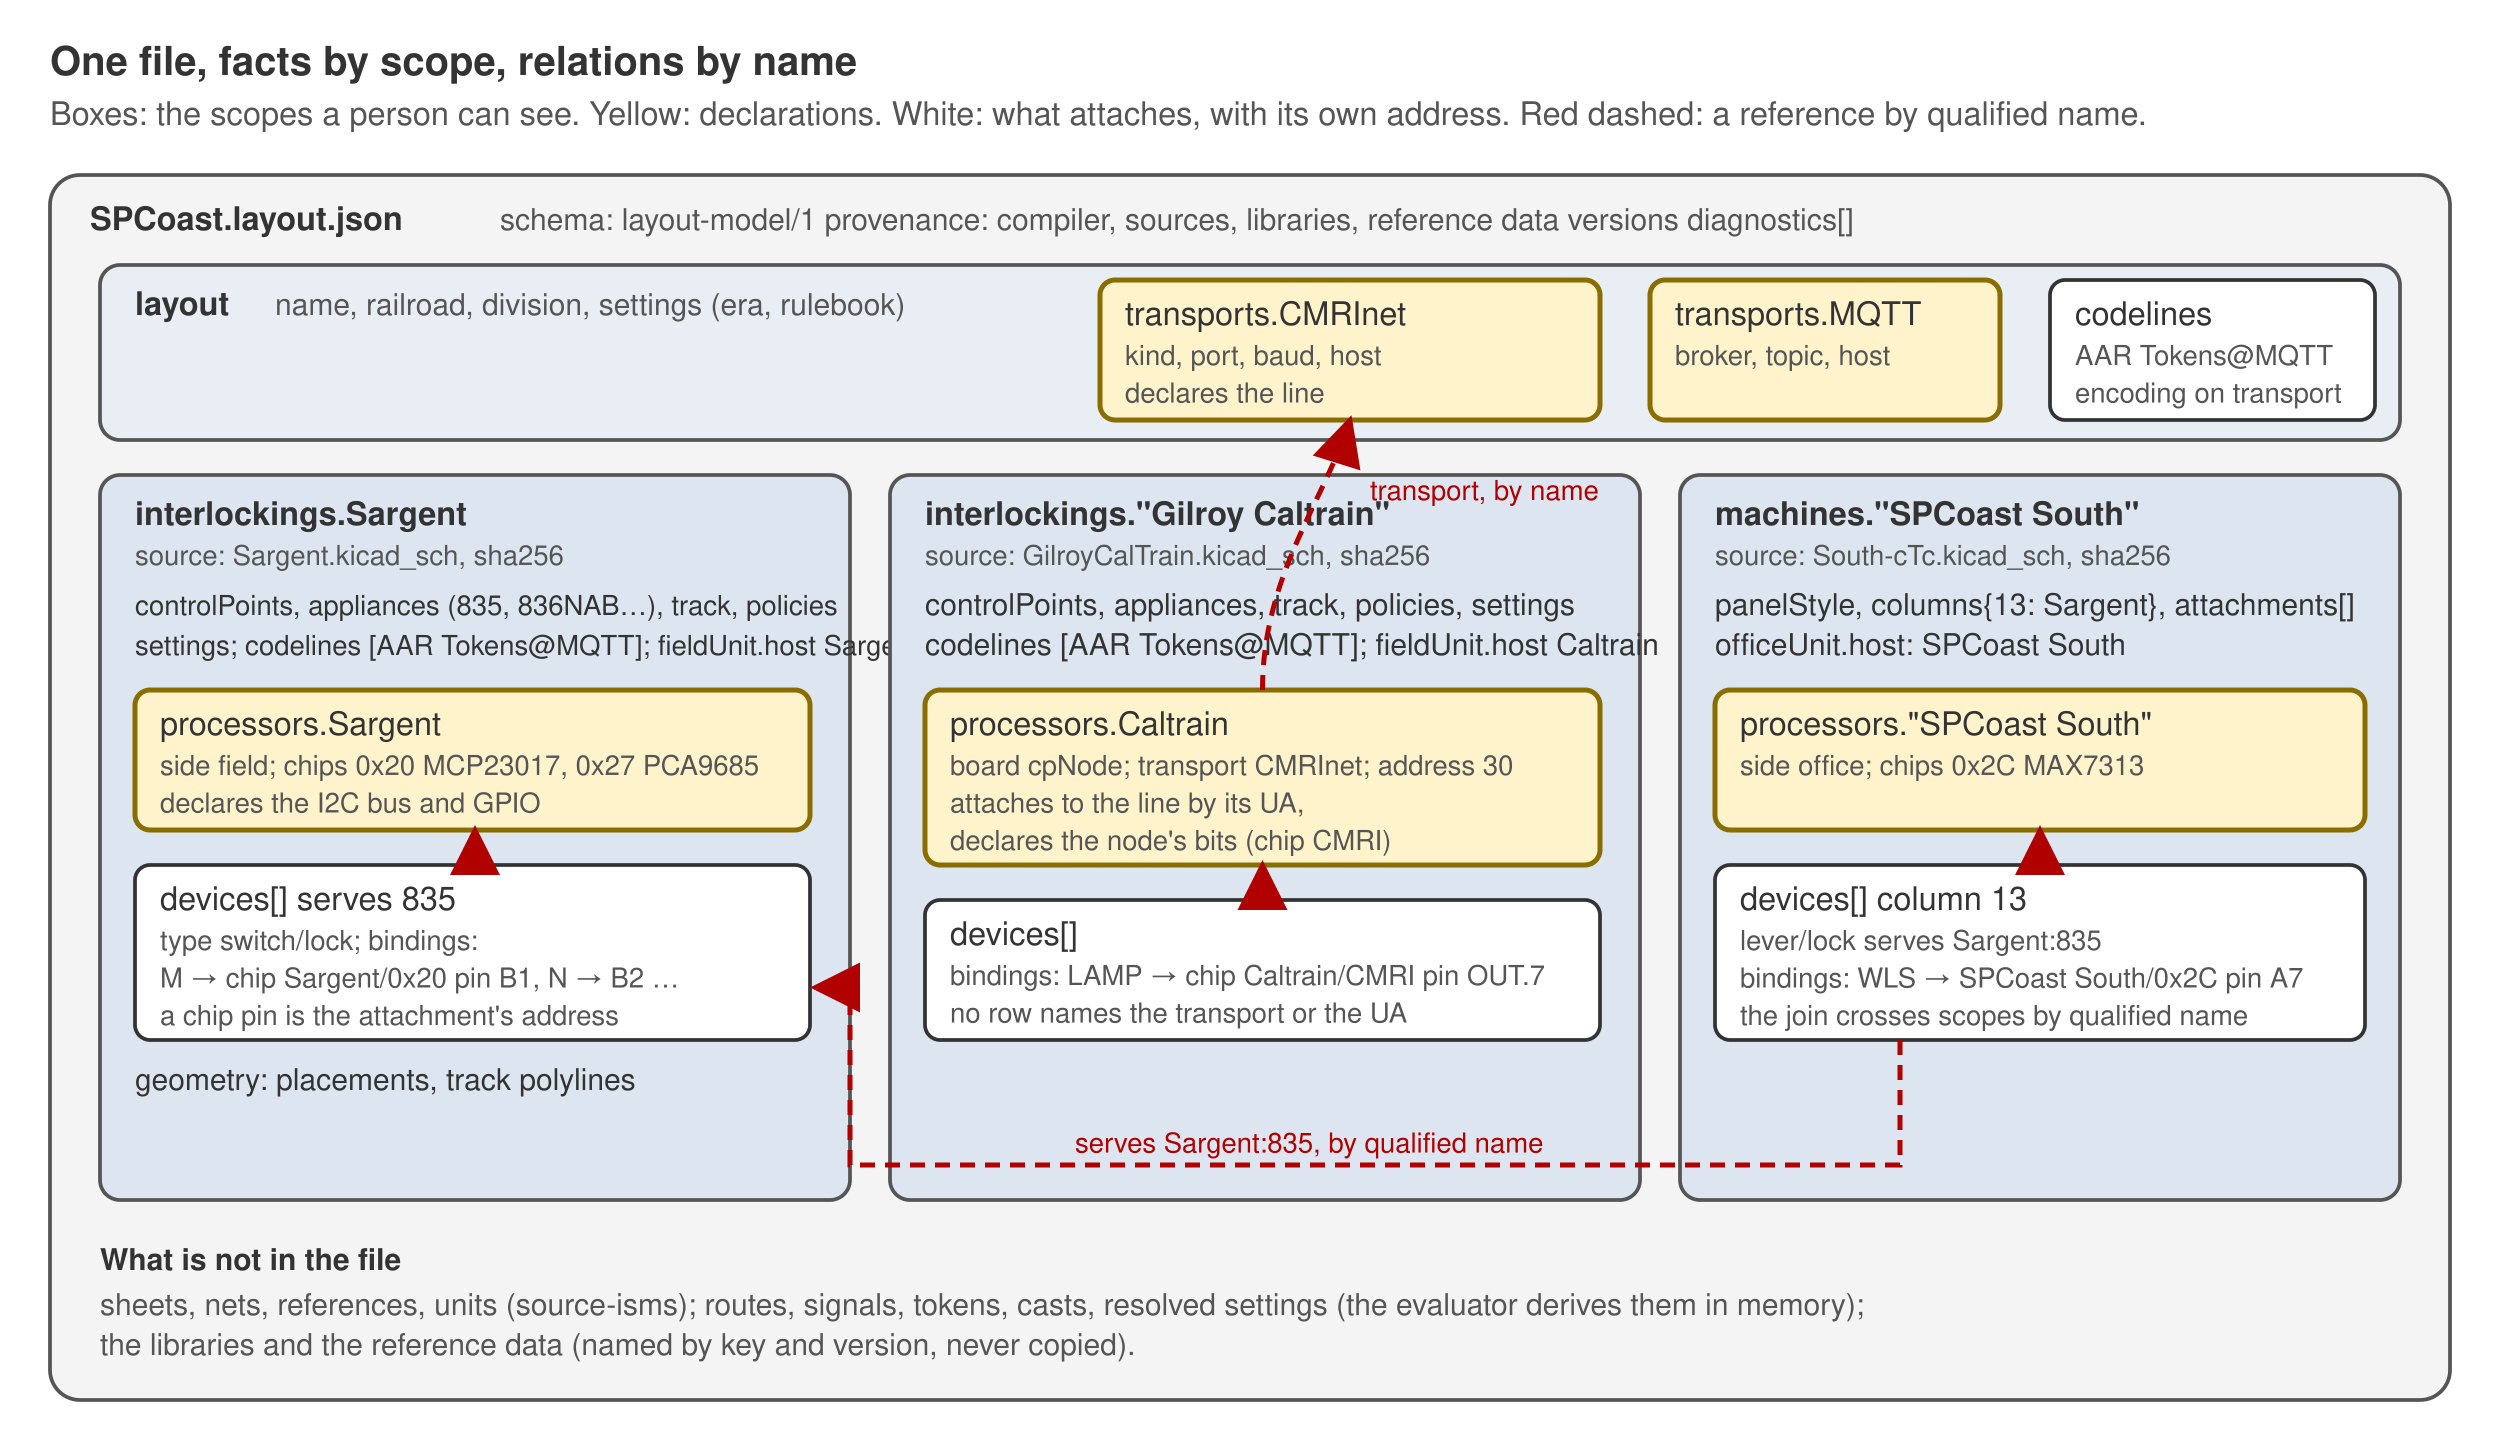
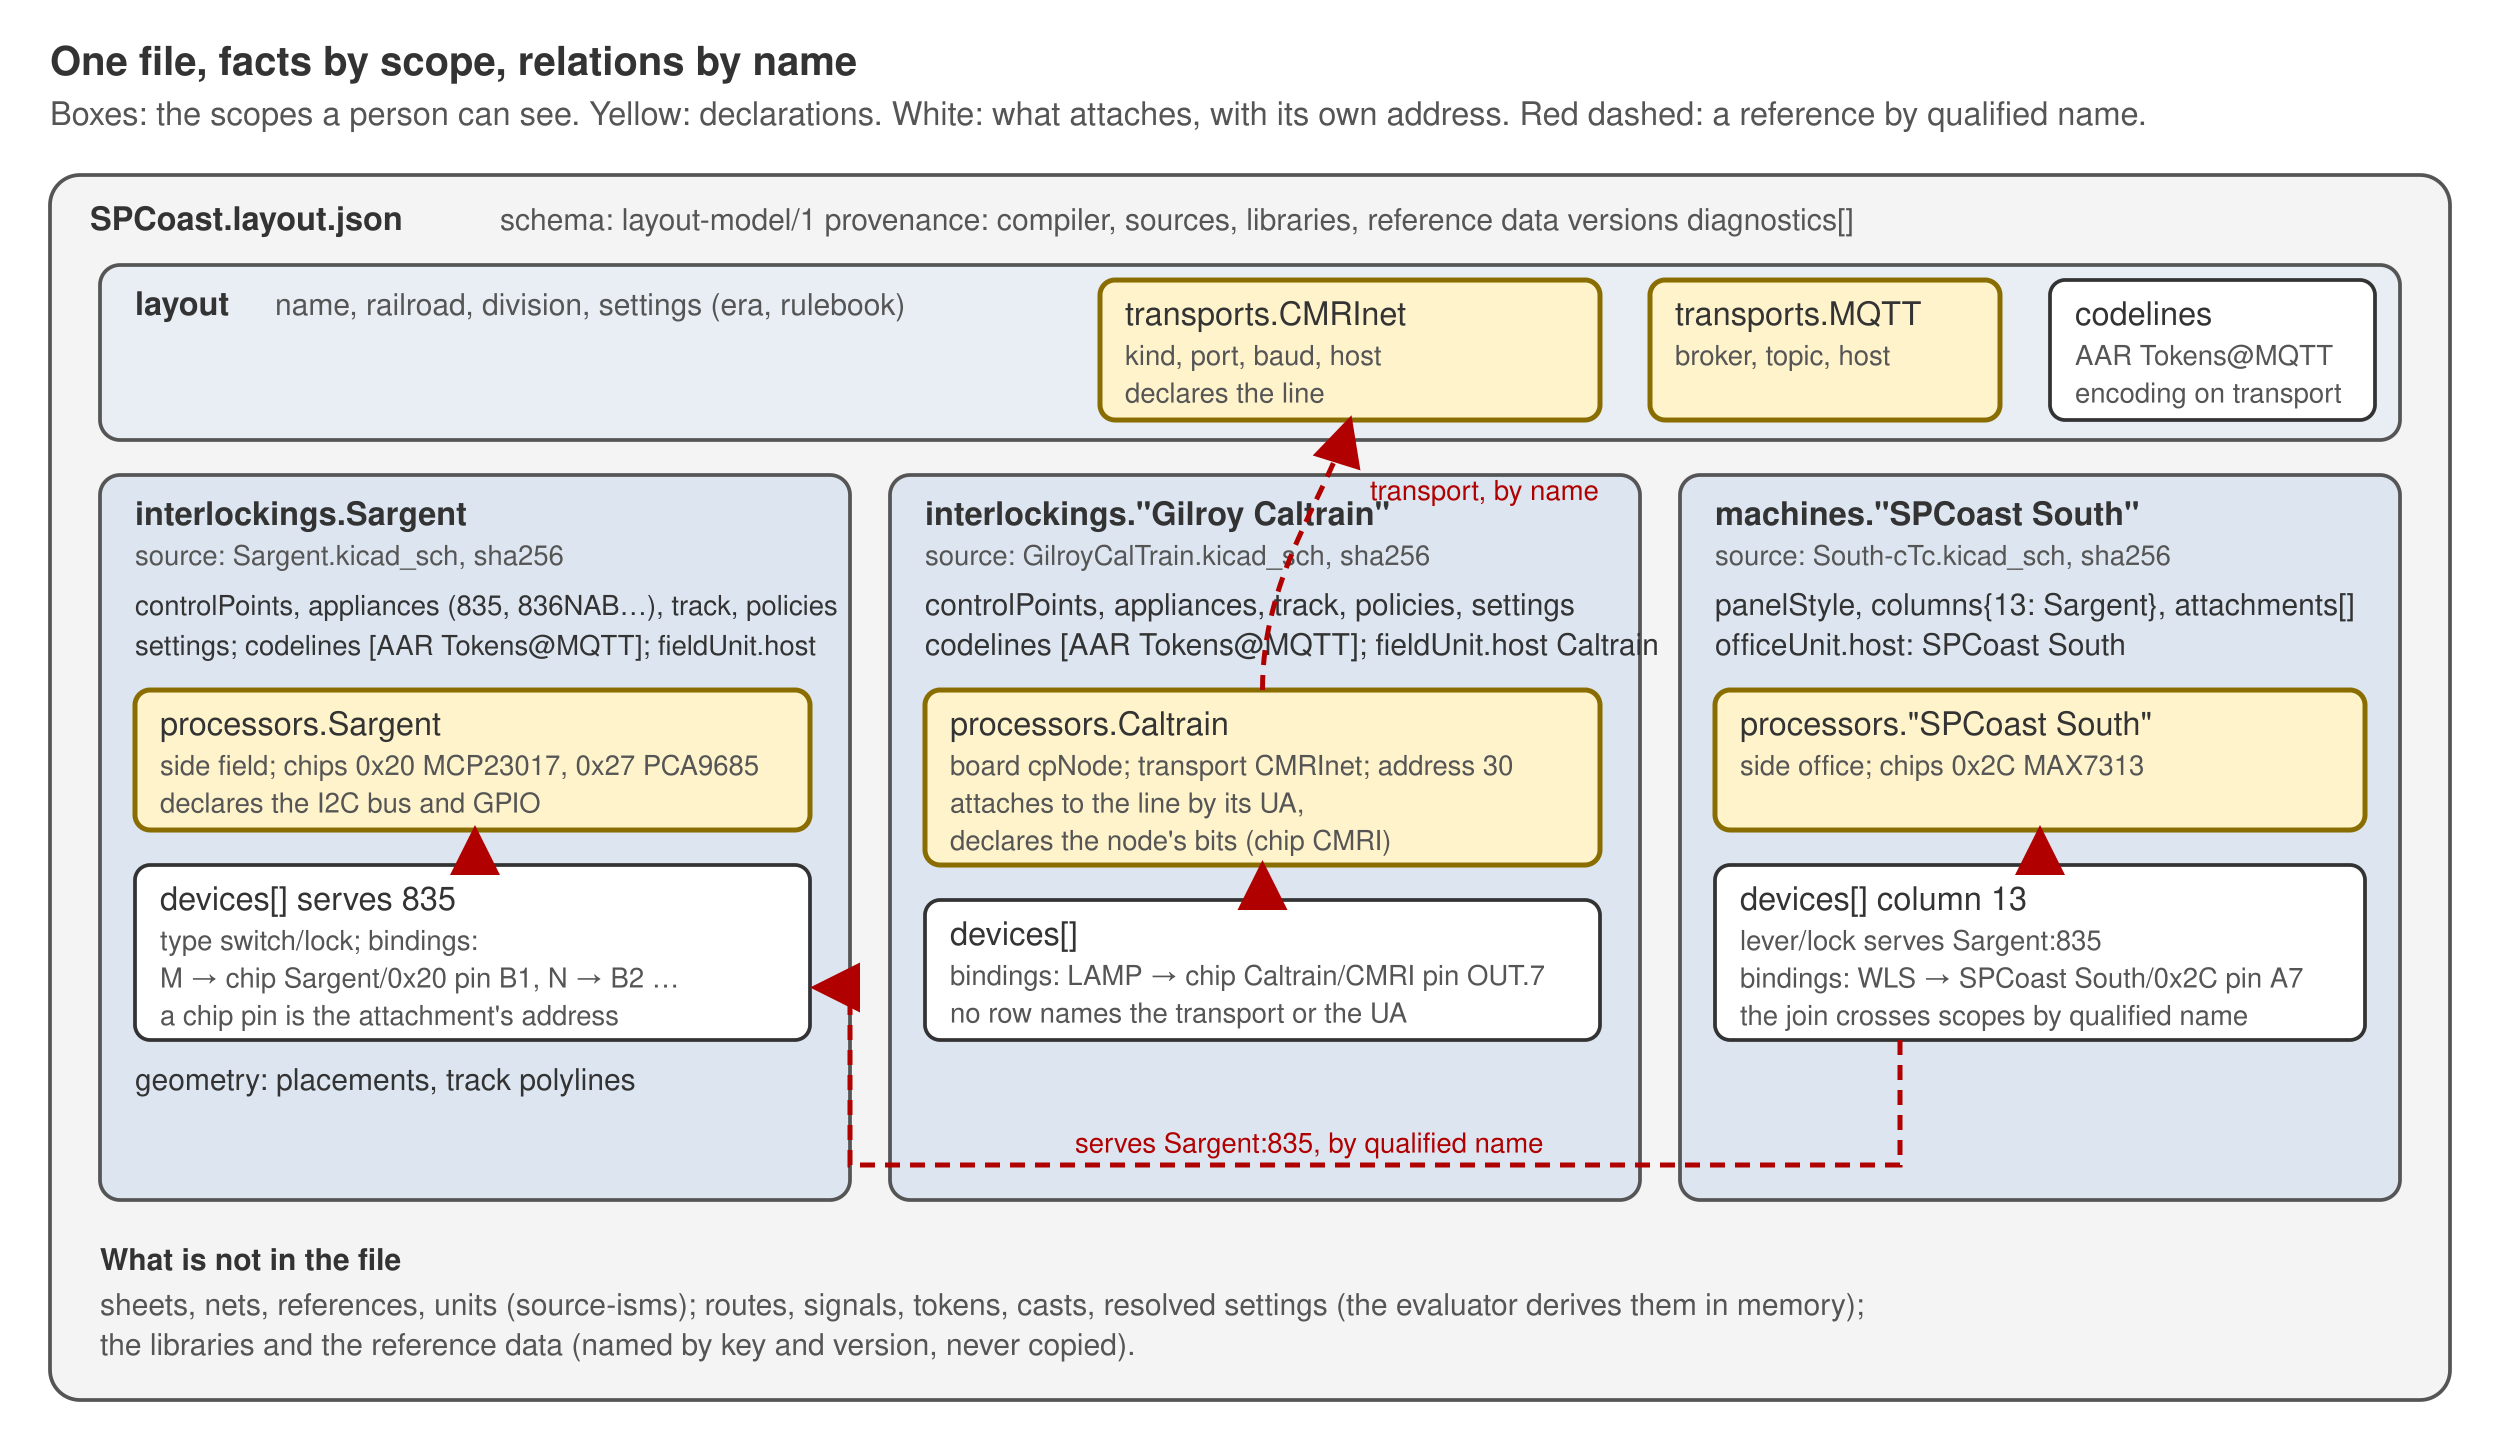
<svg xmlns="http://www.w3.org/2000/svg" viewBox="0 0 1000 580" font-family="Helvetica, Arial, sans-serif" font-size="13">
  <rect width="1000" height="580" fill="#ffffff" />
  <defs>
    <marker id="r" markerWidth="10" markerHeight="10" refX="9" refY="5" orient="auto">
      <path d="M0,0 L10,5 L0,10 z" fill="#b00000" />
    </marker>
  </defs>
  <text x="20" y="30" font-size="16" font-weight="bold" fill="#333">One file, facts by scope, relations by name</text>
  <text x="20" y="50" fill="#555">Boxes: the scopes a person can see. Yellow: declarations. White: what attaches, with its own address. Red dashed: a reference by qualified name.</text>
  <rect x="20" y="70" width="960" height="490" rx="12" fill="#f4f4f4" stroke="#555" stroke-width="1.5" />
  <text x="36" y="92" font-weight="bold" fill="#333">SPCoast.layout.json</text>
  <text x="200" y="92" fill="#555" font-size="12">schema: layout-model/1   provenance: compiler, sources, libraries, reference data versions   diagnostics[]</text>
  <rect x="40" y="106" width="920" height="70" rx="8" fill="#e9eef5" stroke="#555" stroke-width="1.5" />
  <text x="54" y="126" font-weight="bold" fill="#333">layout</text>
  <text x="110" y="126" fill="#555" font-size="12">name, railroad, division, settings (era, rulebook)</text>
  <rect x="440" y="112" width="200" height="56" rx="6" fill="#fff3cc" stroke="#8a6d00" stroke-width="2" />
  <text x="450" y="130" fill="#333">transports.CMRInet</text>
  <text x="450" y="146" fill="#555" font-size="11">kind, port, baud, host</text>
  <text x="450" y="161" fill="#555" font-size="11">declares the line</text>
  <rect x="660" y="112" width="140" height="56" rx="6" fill="#fff3cc" stroke="#8a6d00" stroke-width="2" />
  <text x="670" y="130" fill="#333">transports.MQTT</text>
  <text x="670" y="146" fill="#555" font-size="11">broker, topic, host</text>
  <rect x="820" y="112" width="130" height="56" rx="6" fill="#ffffff" stroke="#333" stroke-width="1.5" />
  <text x="830" y="130" fill="#333">codelines</text>
  <text x="830" y="146" fill="#555" font-size="11">AAR Tokens@MQTT</text>
  <text x="830" y="161" fill="#555" font-size="11">encoding on transport</text>
  <rect x="40" y="190" width="300" height="290" rx="8" fill="#dde6f0" stroke="#555" stroke-width="1.5" />
  <text x="54" y="210" font-weight="bold" fill="#333">interlockings.Sargent</text>
  <text x="54" y="226" fill="#555" font-size="11">source: Sargent.kicad_sch, sha256</text>
  <text x="54" y="246" fill="#333" font-size="11">controlPoints, appliances (835, 836NAB…), track, policies</text>
-   <text x="54" y="262" fill="#333" font-size="11">settings; codelines [AAR Tokens@MQTT]; fieldUnit.host Sargent</text>
+   <text x="54" y="262" fill="#333" font-size="11">settings; codelines [AAR Tokens@MQTT]; fieldUnit.host</text>
  <rect x="54" y="276" width="270" height="56" rx="6" fill="#fff3cc" stroke="#8a6d00" stroke-width="2" />
  <text x="64" y="294" fill="#333">processors.Sargent</text>
  <text x="64" y="310" fill="#555" font-size="11">side field; chips 0x20 MCP23017, 0x27 PCA9685</text>
  <text x="64" y="325" fill="#555" font-size="11">declares the I2C bus and GPIO</text>
  <rect x="54" y="346" width="270" height="70" rx="6" fill="#ffffff" stroke="#333" stroke-width="1.5" />
  <text x="64" y="364" fill="#333">devices[]  serves 835</text>
  <text x="64" y="380" fill="#555" font-size="11">type switch/lock; bindings:</text>
  <text x="64" y="395" fill="#555" font-size="11">M → chip Sargent/0x20 pin B1, N → B2 …</text>
  <text x="64" y="410" fill="#555" font-size="11">a chip pin is the attachment's address</text>
  <text x="54" y="436" fill="#333" font-size="12">geometry: placements, track polylines</text>
  <path d="M 190 346 L 190 332" fill="none" stroke="#b00000" stroke-width="2" stroke-dasharray="6 4" marker-end="url(#r)" />
  <rect x="356" y="190" width="300" height="290" rx="8" fill="#dde6f0" stroke="#555" stroke-width="1.5" />
  <text x="370" y="210" font-weight="bold" fill="#333">interlockings."Gilroy Caltrain"</text>
  <text x="370" y="226" fill="#555" font-size="11">source: GilroyCalTrain.kicad_sch, sha256</text>
  <text x="370" y="246" fill="#333" font-size="12">controlPoints, appliances, track, policies, settings</text>
  <text x="370" y="262" fill="#333" font-size="12">codelines [AAR Tokens@MQTT]; fieldUnit.host Caltrain</text>
  <rect x="370" y="276" width="270" height="70" rx="6" fill="#fff3cc" stroke="#8a6d00" stroke-width="2" />
  <text x="380" y="294" fill="#333">processors.Caltrain</text>
  <text x="380" y="310" fill="#555" font-size="11">board cpNode; transport CMRInet; address 30</text>
  <text x="380" y="325" fill="#555" font-size="11">attaches to the line by its UA,</text>
  <text x="380" y="340" fill="#555" font-size="11">declares the node's bits (chip CMRI)</text>
  <rect x="370" y="360" width="270" height="56" rx="6" fill="#ffffff" stroke="#333" stroke-width="1.5" />
  <text x="380" y="378" fill="#333">devices[]</text>
  <text x="380" y="394" fill="#555" font-size="11">bindings: LAMP → chip Caltrain/CMRI pin OUT.7</text>
  <text x="380" y="409" fill="#555" font-size="11">no row names the transport or the UA</text>
  <path d="M 505 276 C 505 230, 530 200, 540 168" fill="none" stroke="#b00000" stroke-width="2" stroke-dasharray="6 4" marker-end="url(#r)" />
  <text x="548" y="200" fill="#b00000" font-size="11">transport, by name</text>
  <path d="M 505 360 L 505 346" fill="none" stroke="#b00000" stroke-width="2" stroke-dasharray="6 4" marker-end="url(#r)" />
  <rect x="672" y="190" width="288" height="290" rx="8" fill="#dde6f0" stroke="#555" stroke-width="1.5" />
  <text x="686" y="210" font-weight="bold" fill="#333">machines."SPCoast South"</text>
  <text x="686" y="226" fill="#555" font-size="11">source: South-cTc.kicad_sch, sha256</text>
  <text x="686" y="246" fill="#333" font-size="12">panelStyle, columns{13: Sargent}, attachments[]</text>
  <text x="686" y="262" fill="#333" font-size="12">officeUnit.host: SPCoast South</text>
  <rect x="686" y="276" width="260" height="56" rx="6" fill="#fff3cc" stroke="#8a6d00" stroke-width="2" />
  <text x="696" y="294" fill="#333">processors."SPCoast South"</text>
  <text x="696" y="310" fill="#555" font-size="11">side office; chips 0x2C MAX7313</text>
  <rect x="686" y="346" width="260" height="70" rx="6" fill="#ffffff" stroke="#333" stroke-width="1.5" />
  <text x="696" y="364" fill="#333">devices[]  column 13</text>
  <text x="696" y="380" fill="#555" font-size="11">lever/lock serves Sargent:835</text>
  <text x="696" y="395" fill="#555" font-size="11">bindings: WLS → SPCoast South/0x2C pin A7</text>
  <text x="696" y="410" fill="#555" font-size="11">the join crosses scopes by qualified name</text>
  <path d="M 760 416 L 760 466 L 340 466 L 340 395 L 326 395" fill="none" stroke="#b00000" stroke-width="2" stroke-dasharray="6 4" marker-end="url(#r)" />
  <text x="430" y="461" fill="#b00000" font-size="11">serves Sargent:835, by qualified name</text>
  <path d="M 816 346 L 816 332" fill="none" stroke="#b00000" stroke-width="2" stroke-dasharray="6 4" marker-end="url(#r)" />
  <text x="40" y="508" fill="#333" font-size="12" font-weight="bold">What is not in the file</text>
  <text x="40" y="526" fill="#555" font-size="12">sheets, nets, references, units (source-isms); routes, signals, tokens, casts, resolved settings (the evaluator derives them in memory);</text>
  <text x="40" y="542" fill="#555" font-size="12">the libraries and the reference data (named by key and version, never copied).</text>
</svg>
